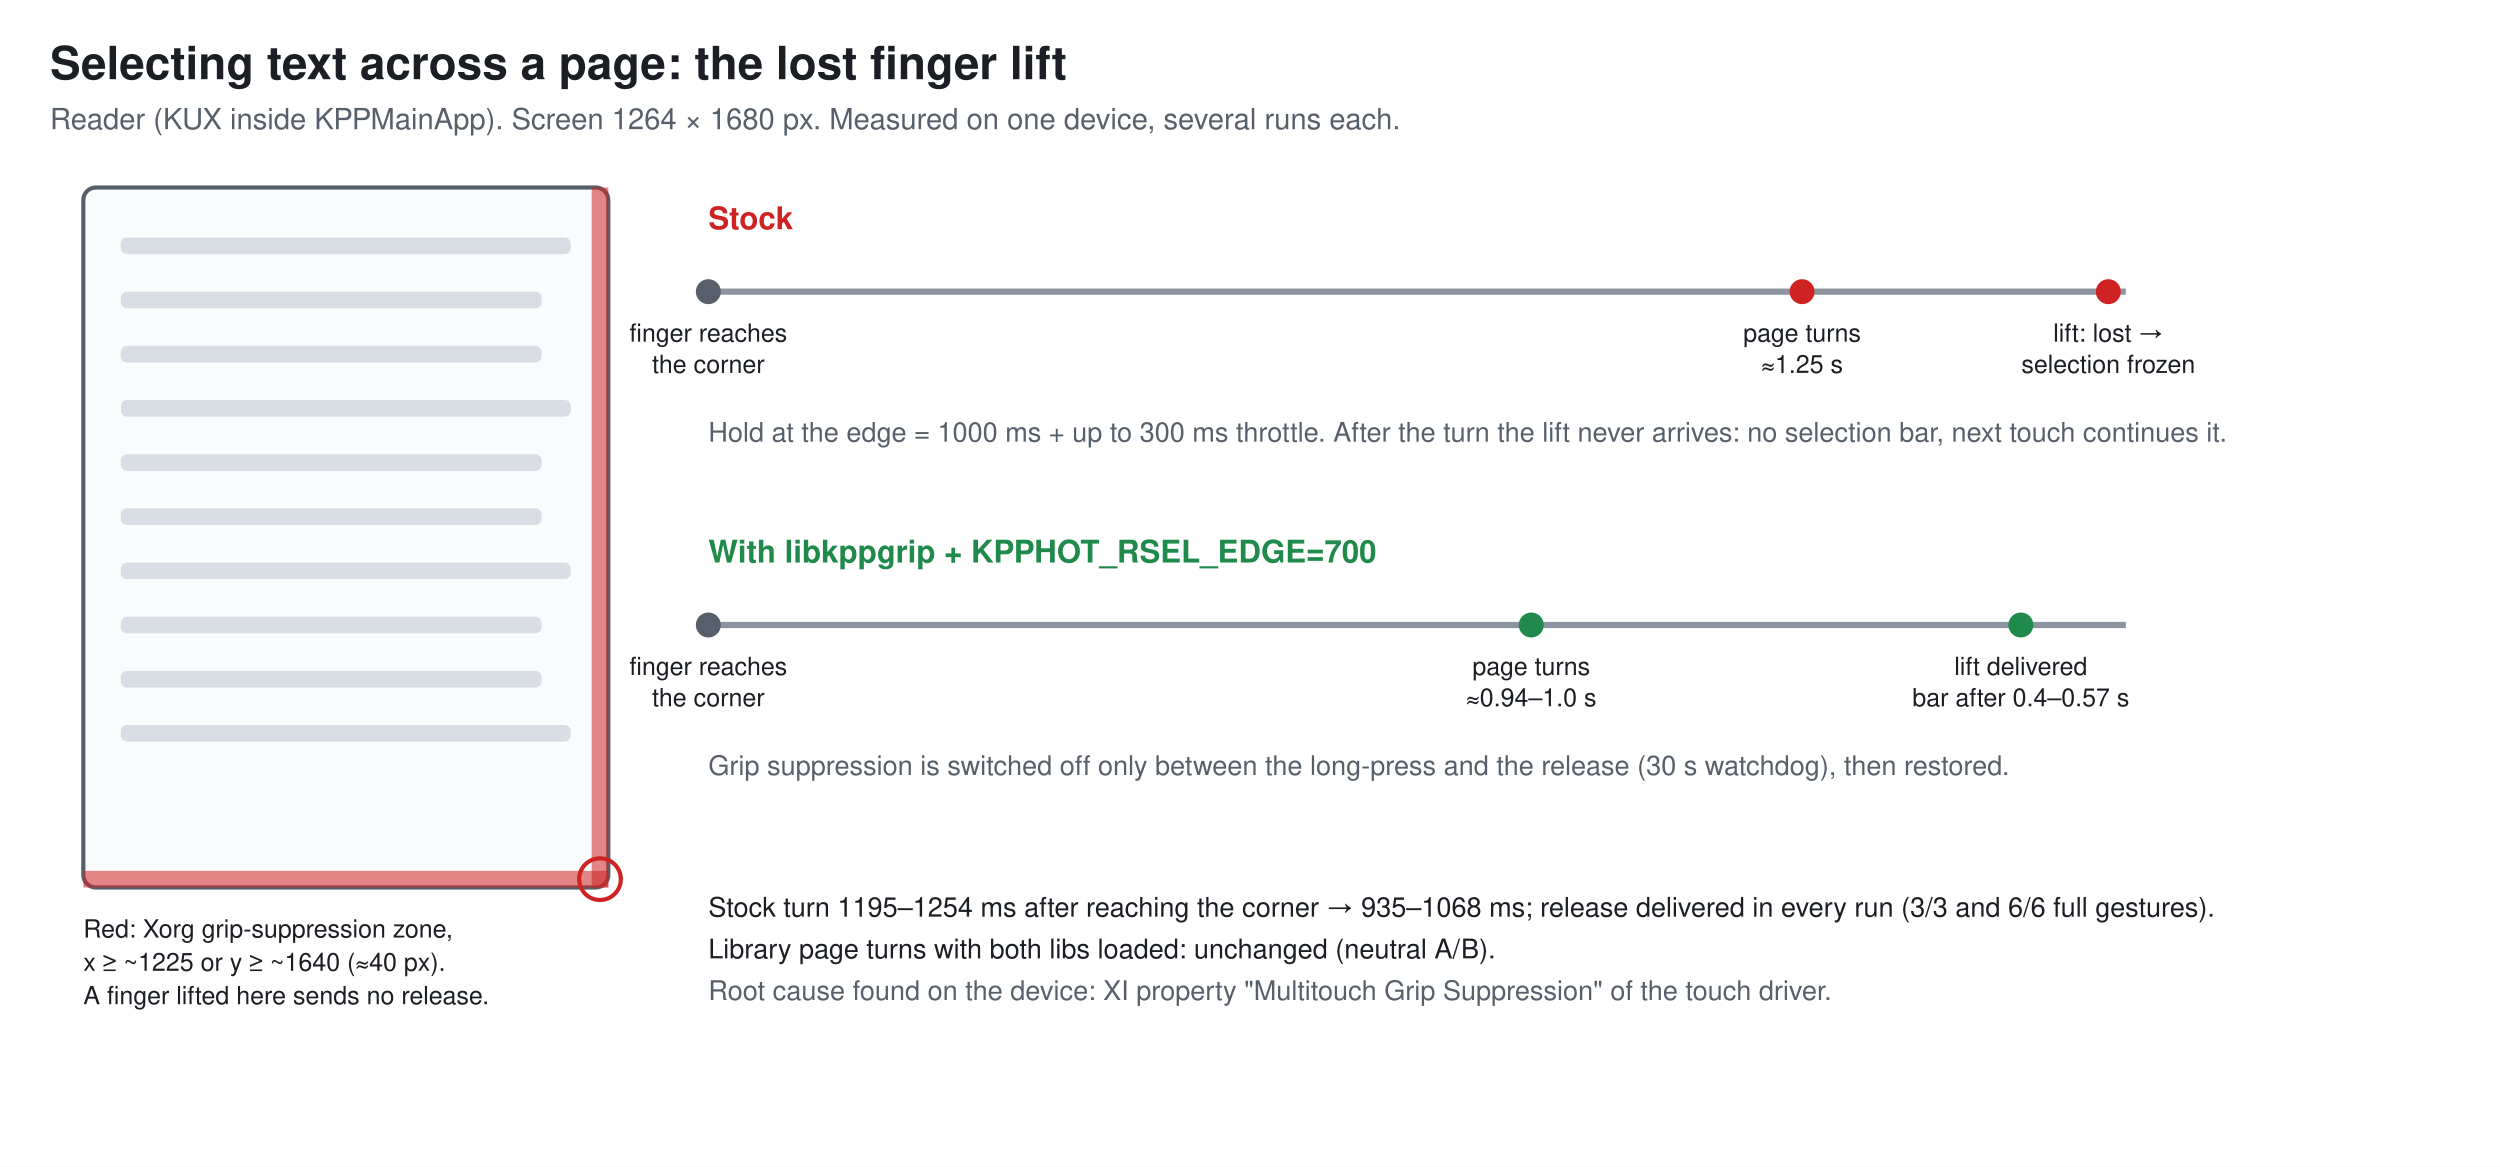
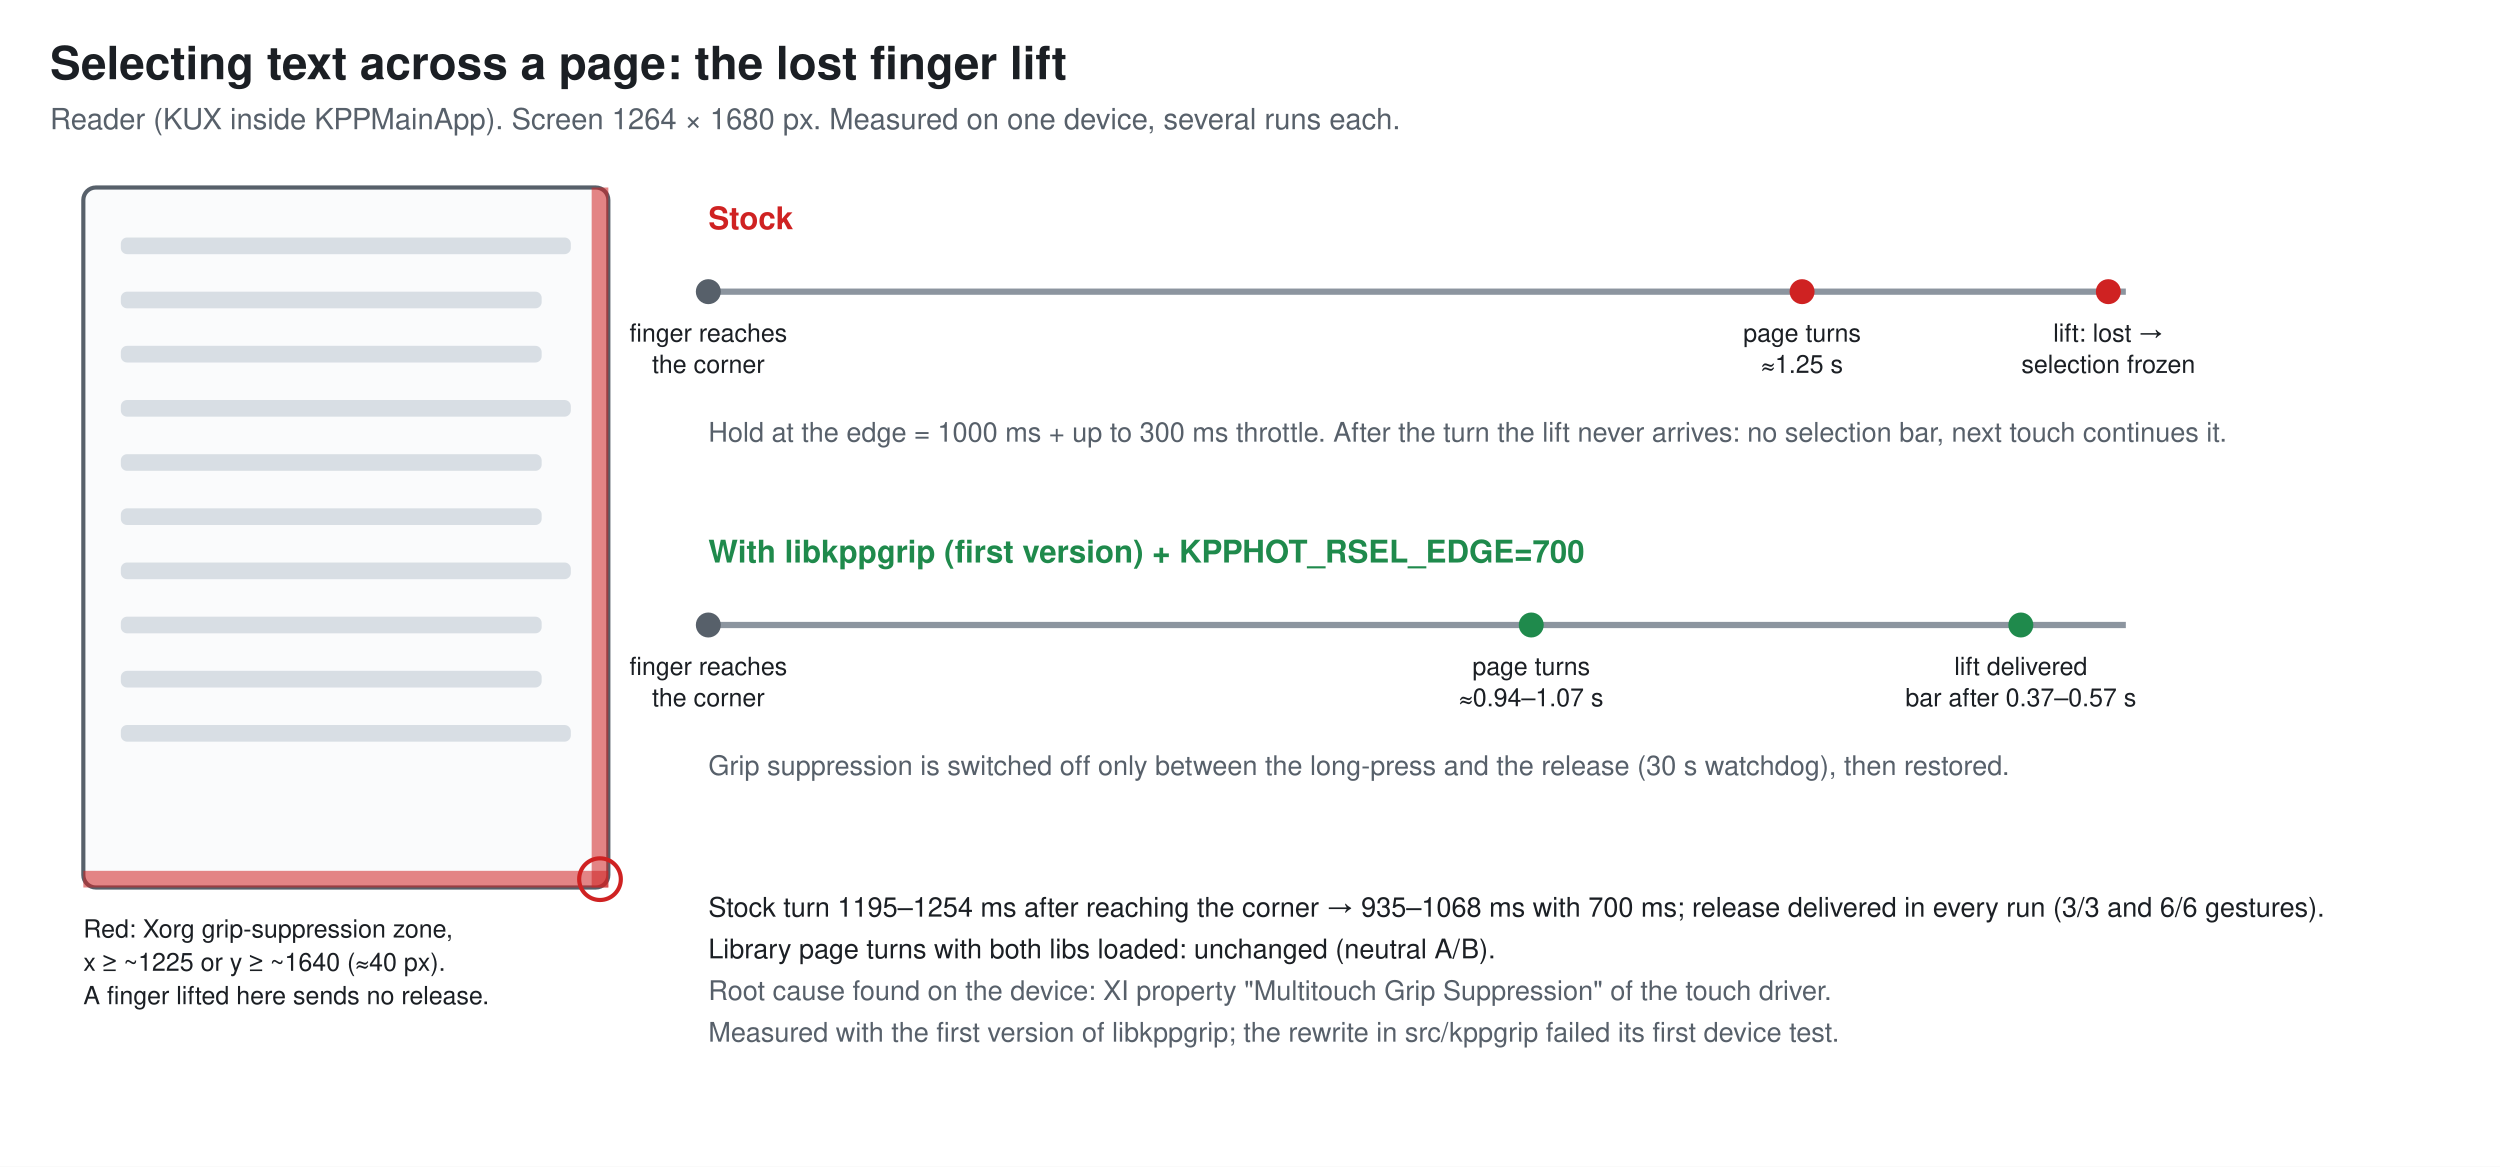
<svg xmlns="http://www.w3.org/2000/svg" viewBox="0 0 1200 560" width="1200" height="560" font-family="-apple-system, Segoe UI, Helvetica, Arial, sans-serif">
  <rect width="100%" height="100%" fill="#ffffff" />
  <defs>
    <marker id="a" viewBox="0 0 10 10" refX="9" refY="5" markerWidth="7" markerHeight="7" orient="auto">
      <path d="M0,0 L10,5 L0,10 z" fill="#57606a" />
    </marker>
  </defs>
  <text x="24" y="38" font-size="22" font-weight="700" fill="#1b1f24">Selecting text across a page: the lost finger lift</text>
  <text x="24" y="62" font-size="14" fill="#57606a">Reader (KUX inside KPPMainApp). Screen 1264 × 1680 px. Measured on one device, several runs each.</text>
  <rect x="40" y="90" width="252" height="336" rx="6" fill="#fafbfc" stroke="#57606a" stroke-width="2" />
  <rect x="58" y="114" width="216" height="8" rx="3" fill="#d8dee4" />
  <rect x="58" y="140" width="202" height="8" rx="3" fill="#d8dee4" />
  <rect x="58" y="166" width="202" height="8" rx="3" fill="#d8dee4" />
  <rect x="58" y="192" width="216" height="8" rx="3" fill="#d8dee4" />
  <rect x="58" y="218" width="202" height="8" rx="3" fill="#d8dee4" />
  <rect x="58" y="244" width="202" height="8" rx="3" fill="#d8dee4" />
  <rect x="58" y="270" width="216" height="8" rx="3" fill="#d8dee4" />
  <rect x="58" y="296" width="202" height="8" rx="3" fill="#d8dee4" />
  <rect x="58" y="322" width="202" height="8" rx="3" fill="#d8dee4" />
  <rect x="58" y="348" width="216" height="8" rx="3" fill="#d8dee4" />
  <rect x="284" y="90" width="8" height="336" fill="#cf2222" opacity="0.55" />
  <rect x="40" y="418" width="252" height="8" fill="#cf2222" opacity="0.55" />
  <circle cx="288" cy="422" r="10" fill="none" stroke="#cf2222" stroke-width="2" />
  <text x="40" y="450" font-size="12" fill="#1b1f24">Red: Xorg grip-suppression zone,</text>
  <text x="40" y="466" font-size="12" fill="#1b1f24">x ≥ ~1225 or y ≥ ~1640 (≈40 px).</text>
  <text x="40" y="482" font-size="12" fill="#1b1f24">A finger lifted here sends no release.</text>
  <text x="340" y="110" font-size="15" font-weight="700" fill="#cf2222">Stock</text>
  <line x1="340" y1="140" x2="1020.4" y2="140" stroke="#8c959f" stroke-width="3" />
  <circle cx="340" cy="140" r="6" fill="#57606a" />
  <text x="340" y="164" font-size="12" fill="#1b1f24" text-anchor="middle">finger reaches</text>
  <text x="340" y="179" font-size="12" fill="#1b1f24" text-anchor="middle">the corner</text>
  <circle cx="865" cy="140" r="6" fill="#cf2222" />
  <text x="865" y="164" font-size="12" fill="#1b1f24" text-anchor="middle">page turns</text>
  <text x="865" y="179" font-size="12" fill="#1b1f24" text-anchor="middle">≈1.25 s</text>
  <circle cx="1012" cy="140" r="6" fill="#cf2222" />
  <text x="1012" y="164" font-size="12" fill="#1b1f24" text-anchor="middle">lift: lost →</text>
  <text x="1012" y="179" font-size="12" fill="#1b1f24" text-anchor="middle">selection frozen</text>
  <text x="340" y="212" font-size="13" fill="#57606a">Hold at the edge = 1000 ms + up to 300 ms throttle. After the turn the lift never arrives: no selection bar, next touch continues it.</text>
-   <text x="340" y="270" font-size="15" font-weight="700" fill="#1f8a4c">With libkppgrip + KPPHOT_RSEL_EDGE=700</text>
+   <text x="340" y="270" font-size="15" font-weight="700" fill="#1f8a4c">With libkppgrip (first version) + KPPHOT_RSEL_EDGE=700</text>
  <line x1="340" y1="300" x2="1020.4" y2="300" stroke="#8c959f" stroke-width="3" />
  <circle cx="340" cy="300" r="6" fill="#57606a" />
  <text x="340" y="324" font-size="12" fill="#1b1f24" text-anchor="middle">finger reaches</text>
  <text x="340" y="339" font-size="12" fill="#1b1f24" text-anchor="middle">the corner</text>
  <circle cx="735" cy="300" r="6" fill="#1f8a4c" />
  <text x="735" y="324" font-size="12" fill="#1b1f24" text-anchor="middle">page turns</text>
-   <text x="735" y="339" font-size="12" fill="#1b1f24" text-anchor="middle">≈0.94–1.0 s</text>
+   <text x="735" y="339" font-size="12" fill="#1b1f24" text-anchor="middle">≈0.94–1.07 s</text>
  <circle cx="970" cy="300" r="6" fill="#1f8a4c" />
  <text x="970" y="324" font-size="12" fill="#1b1f24" text-anchor="middle">lift delivered</text>
-   <text x="970" y="339" font-size="12" fill="#1b1f24" text-anchor="middle">bar after 0.4–0.57 s</text>
+   <text x="970" y="339" font-size="12" fill="#1b1f24" text-anchor="middle">bar after 0.37–0.57 s</text>
  <text x="340" y="372" font-size="13" fill="#57606a">Grip suppression is switched off only between the long-press and the release (30 s watchdog), then restored.</text>
-   <text x="340" y="440" font-size="13" fill="#1b1f24">Stock turn 1195–1254 ms after reaching the corner → 935–1068 ms; release delivered in every run (3/3 and 6/6 full gestures).</text>
+   <text x="340" y="440" font-size="13" fill="#1b1f24">Stock turn 1195–1254 ms after reaching the corner → 935–1068 ms with 700 ms; release delivered in every run (3/3 and 6/6 gestures).</text>
  <text x="340" y="460" font-size="13" fill="#1b1f24">Library page turns with both libs loaded: unchanged (neutral A/B).</text>
  <text x="340" y="480" font-size="13" fill="#57606a">Root cause found on the device: XI property "Multitouch Grip Suppression" of the touch driver.</text>
+   <text x="340" y="500" font-size="13" fill="#57606a">Measured with the first version of libkppgrip; the rewrite in src/kppgrip failed its first device test.</text>
</svg>
